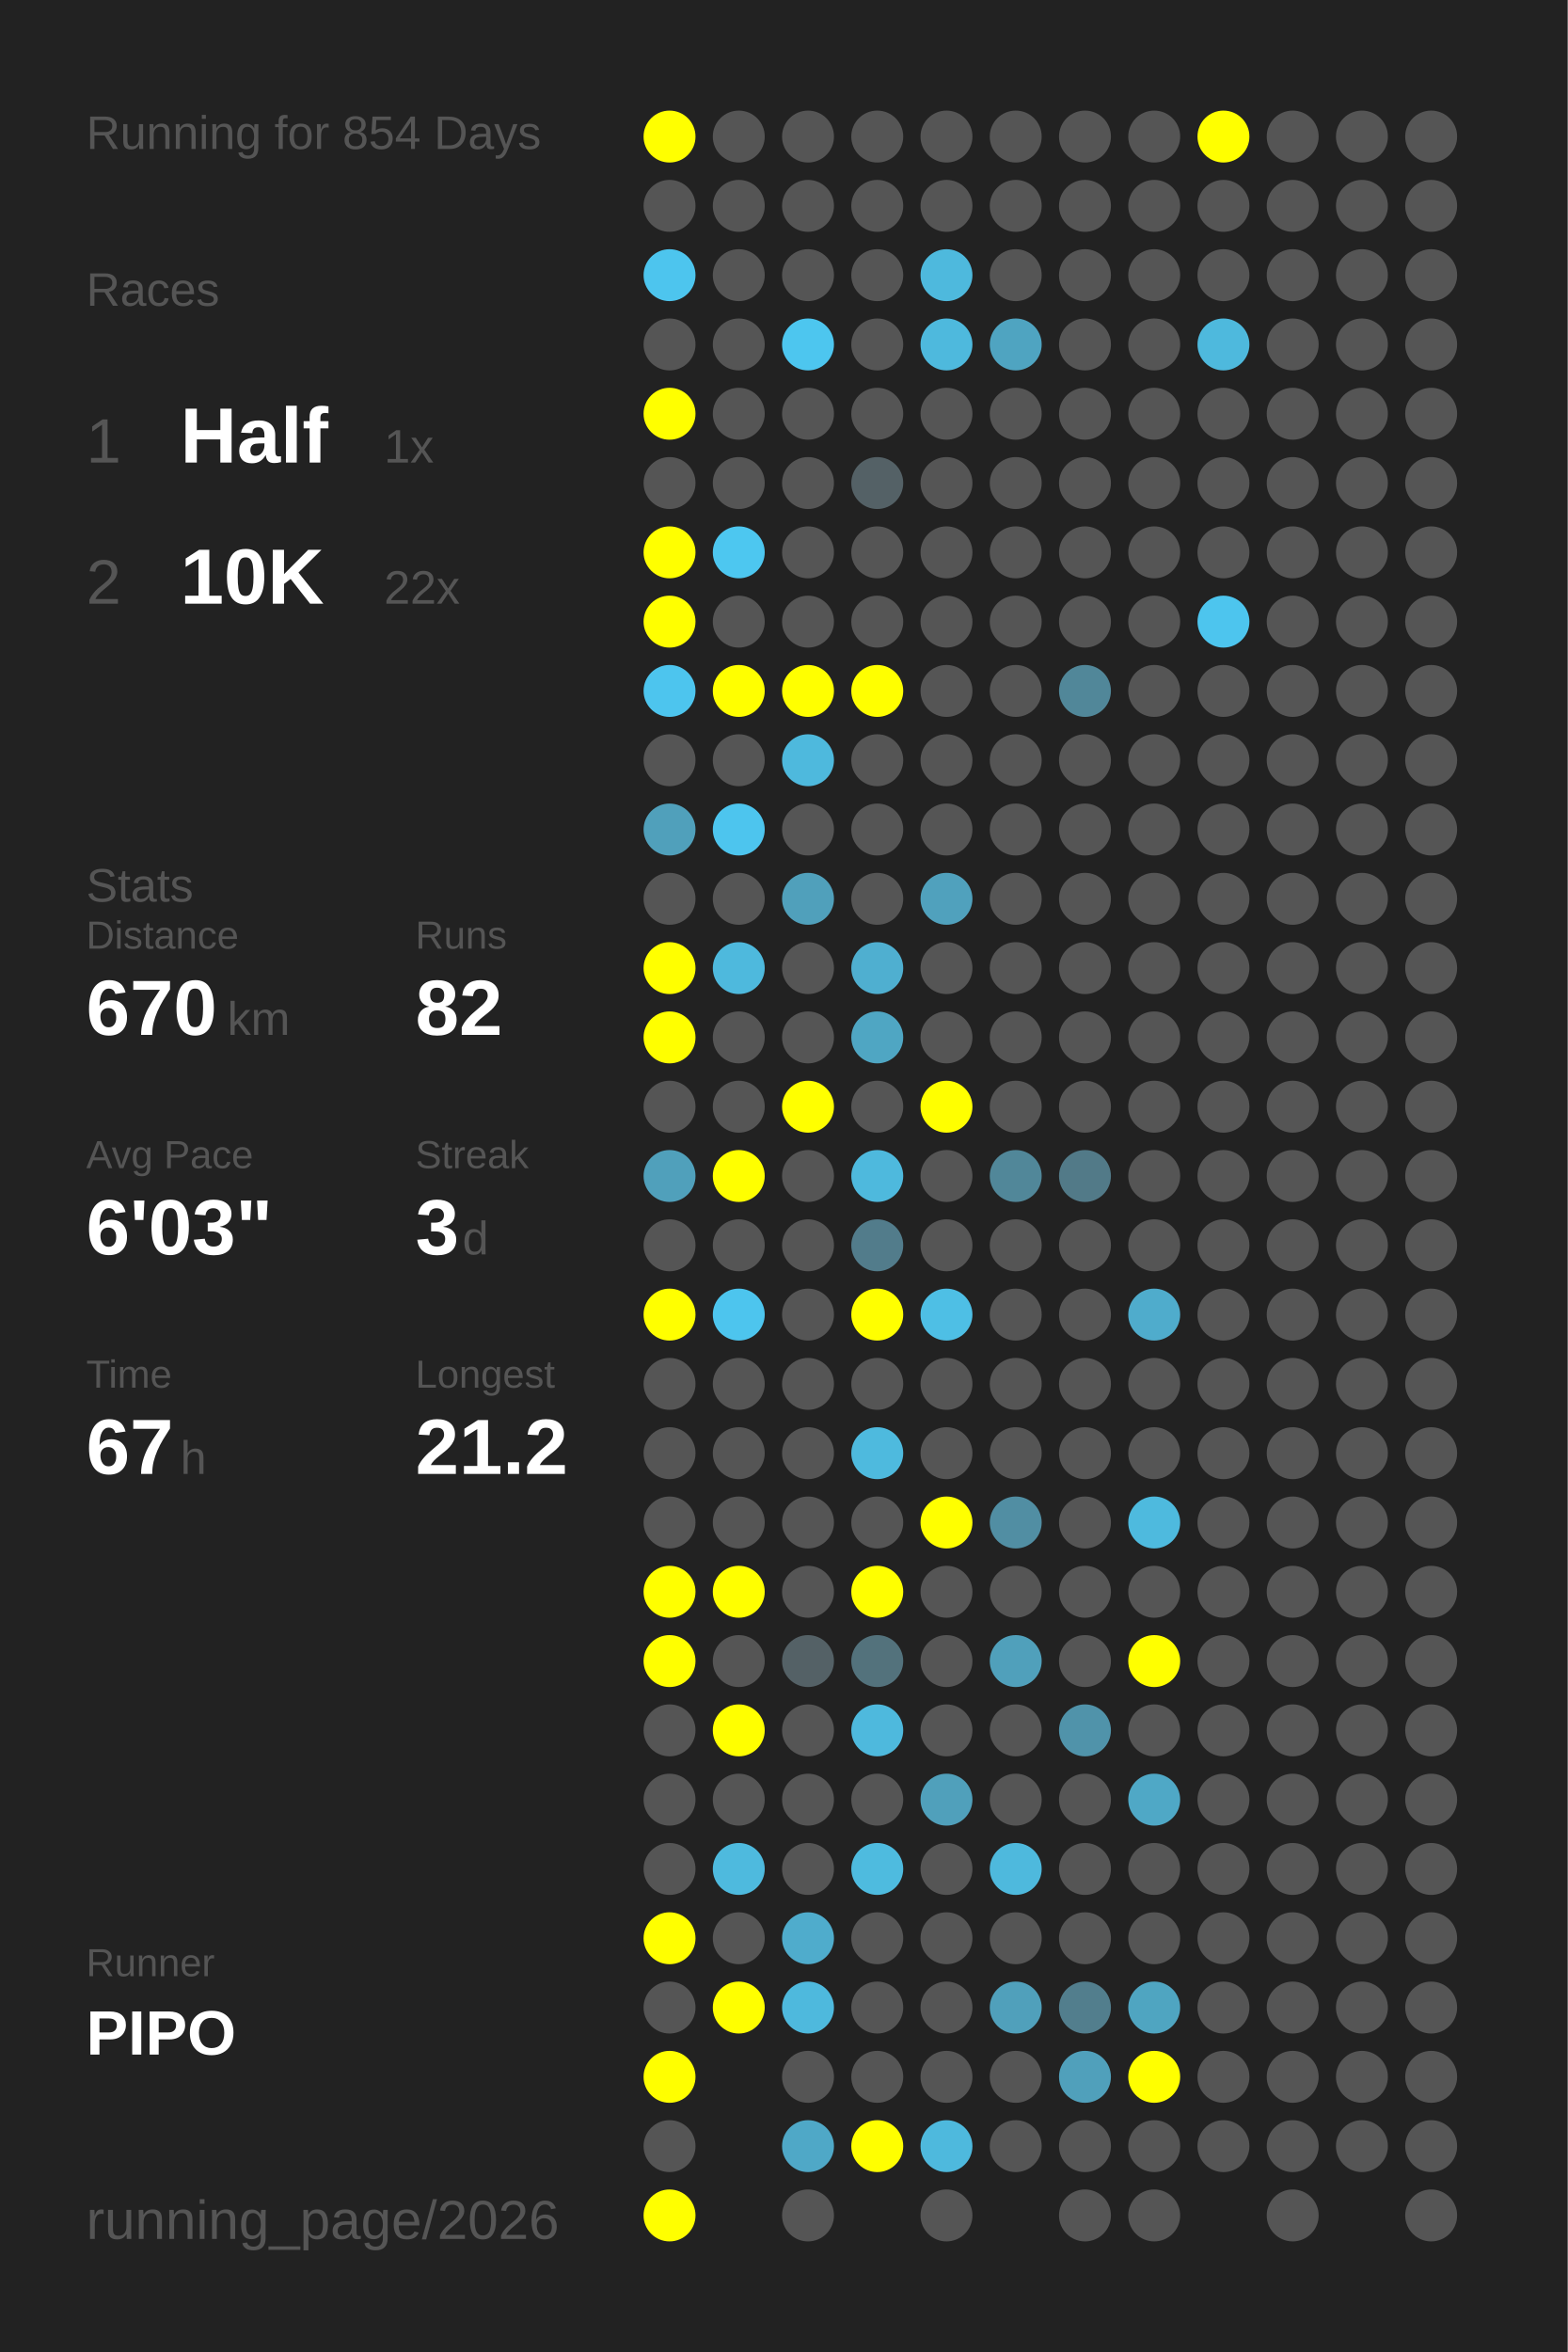
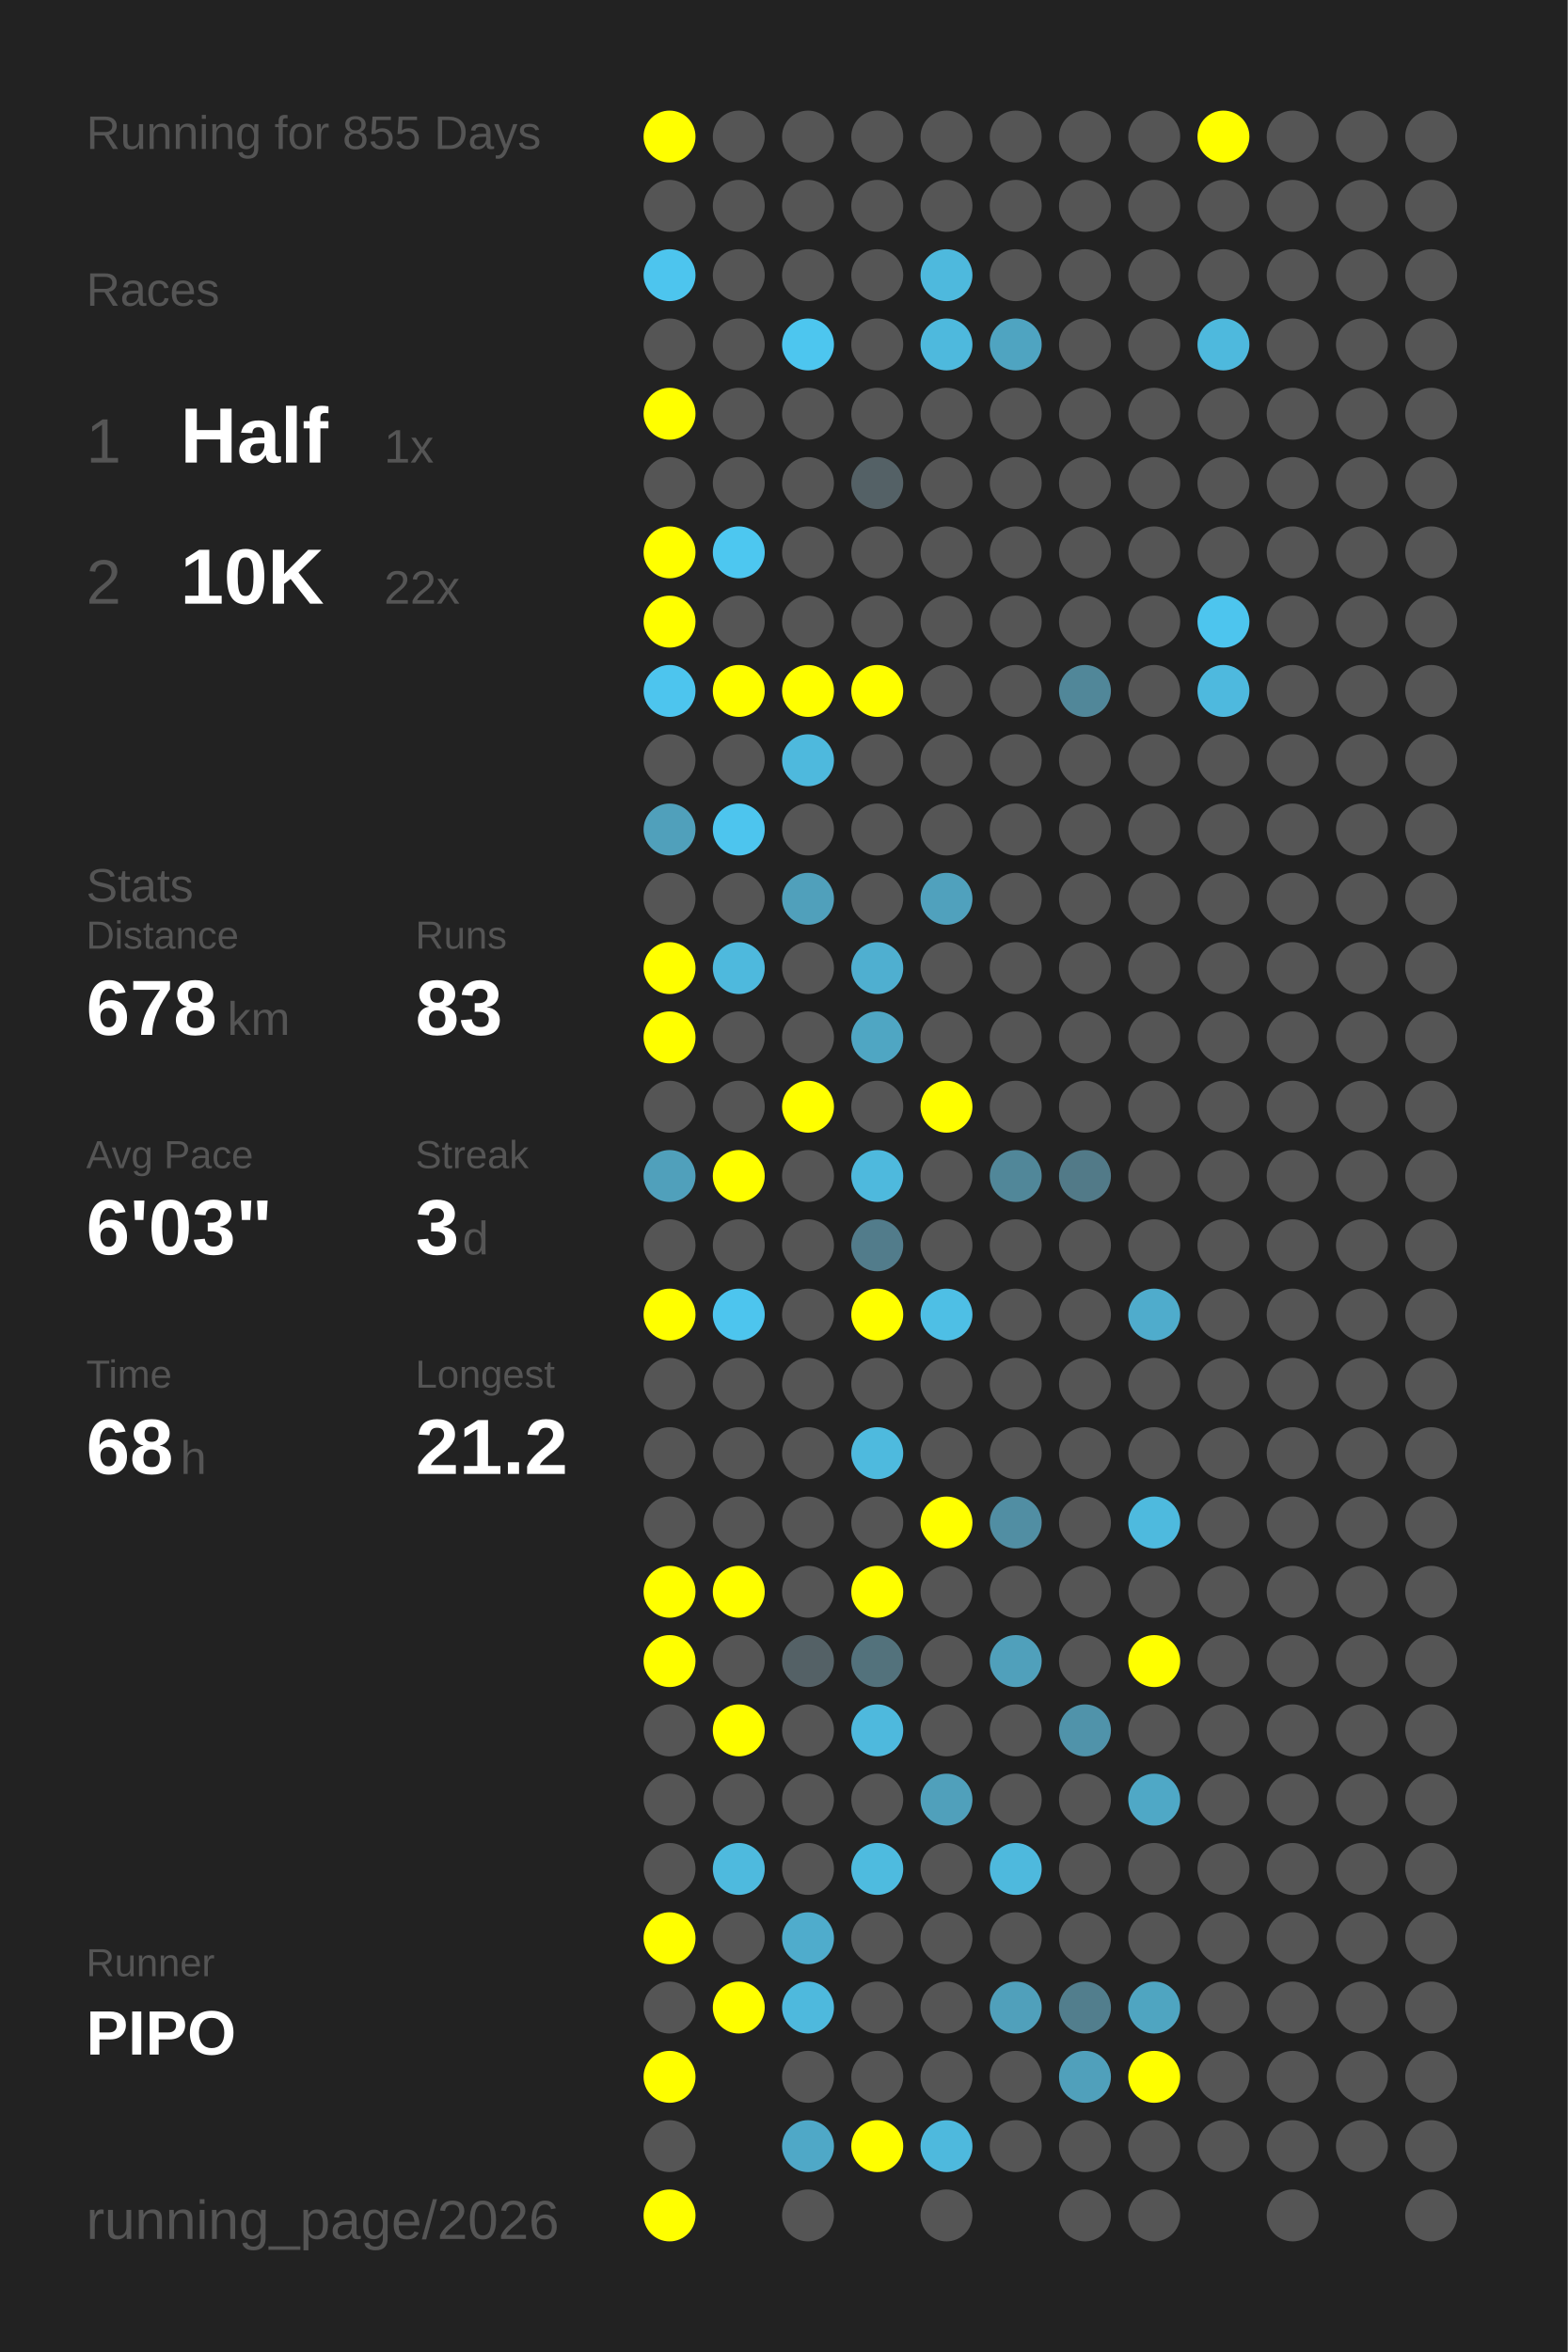
<svg xmlns="http://www.w3.org/2000/svg" baseProfile="full" height="300mm" version="1.1" viewBox="0,0,200,300" width="200mm">
  <defs />
  <rect fill="#222222" height="300" width="200" x="0" y="0" />
-   <text fill="#555555" style="font-size:6px; font-family:Arial;" x="11" y="19">Running for 854 Days</text>
+   <text fill="#555555" style="font-size:6px; font-family:Arial;" x="11" y="19">Running for 855 Days</text>
  <text fill="#555555" style="font-size:6px; font-family:Arial;" x="11" y="39">Races</text>
  <text fill="#555555" style="font-size:8px; font-family:Arial;" x="11" y="59">1</text>
  <text fill="#FFFFFF" style="font-size:10px; font-family:Arial; font-weight:bold;" x="23" y="59">Half</text>
  <text fill="#555555" style="font-size:6px; font-family:Arial;" x="49" y="59">1x</text>
  <text fill="#555555" style="font-size:8px; font-family:Arial;" x="11" y="77">2</text>
  <text fill="#FFFFFF" style="font-size:10px; font-family:Arial; font-weight:bold;" x="23" y="77">10K</text>
  <text fill="#555555" style="font-size:6px; font-family:Arial;" x="49" y="77">22x</text>
  <text fill="#555555" style="font-size:6px; font-family:Arial;" x="11" y="115">Stats</text>
  <text fill="#555555" style="font-size:5px; font-family:Arial;" x="11" y="121">Distance</text>
-   <text fill="#FFFFFF" style="font-size:10px; font-family:Arial; font-weight:bold;" x="11" y="132">670</text>
+   <text fill="#FFFFFF" style="font-size:10px; font-family:Arial; font-weight:bold;" x="11" y="132">678</text>
  <text fill="#555555" style="font-size:6px; font-family:Arial;" x="29" y="132">km</text>
  <text fill="#555555" style="font-size:5px; font-family:Arial;" x="53" y="121">Runs</text>
-   <text fill="#FFFFFF" style="font-size:10px; font-family:Arial; font-weight:bold;" x="53" y="132">82</text>
+   <text fill="#FFFFFF" style="font-size:10px; font-family:Arial; font-weight:bold;" x="53" y="132">83</text>
  <text fill="#555555" style="font-size:5px; font-family:Arial;" x="11" y="149">Avg Pace</text>
  <text fill="#FFFFFF" style="font-size:10px; font-family:Arial; font-weight:bold;" x="11" y="160">6'03"</text>
  <text fill="#555555" style="font-size:5px; font-family:Arial;" x="53" y="149">Streak</text>
  <text fill="#FFFFFF" style="font-size:10px; font-family:Arial; font-weight:bold;" x="53" y="160">3</text>
  <text fill="#555555" style="font-size:6px; font-family:Arial;" x="59" y="160">d</text>
  <text fill="#555555" style="font-size:5px; font-family:Arial;" x="11" y="177">Time</text>
-   <text fill="#FFFFFF" style="font-size:10px; font-family:Arial; font-weight:bold;" x="11" y="188">67</text>
+   <text fill="#FFFFFF" style="font-size:10px; font-family:Arial; font-weight:bold;" x="11" y="188">68</text>
  <text fill="#555555" style="font-size:6px; font-family:Arial;" x="23" y="188">h</text>
  <text fill="#555555" style="font-size:5px; font-family:Arial;" x="53" y="177">Longest</text>
  <text fill="#FFFFFF" style="font-size:10px; font-family:Arial; font-weight:bold;" x="53" y="188">21.2</text>
  <text fill="#555555" style="font-size:5px; font-family:Arial;" x="11" y="252.065">Runner</text>
  <text fill="#FFFFFF" style="font-size:8px; font-family:Arial; font-weight:bold;" x="11" y="262.065">PIPO</text>
  <text fill="#555555" style="font-size:7px; font-family:Arial;" x="11" y="285.581">running_page/2026</text>
  <circle cx="85.417" cy="17.419" fill="#FFFF00" r="3.312" />
  <circle cx="85.417" cy="26.258" fill="#555555" r="3.312" />
  <circle cx="85.417" cy="35.097" fill="#4dc5ee" r="3.312" />
  <circle cx="85.417" cy="43.935" fill="#555555" r="3.312" />
  <circle cx="85.417" cy="52.774" fill="#FFFF00" r="3.312" />
  <circle cx="85.417" cy="61.613" fill="#555555" r="3.312" />
  <circle cx="85.417" cy="70.452" fill="#FFFF00" r="3.312" />
  <circle cx="85.417" cy="79.29" fill="#FFFF00" r="3.312" />
  <circle cx="85.417" cy="88.129" fill="#4dc5ee" r="3.312" />
  <circle cx="85.417" cy="96.968" fill="#555555" r="3.312" />
  <circle cx="85.417" cy="105.806" fill="#50a0bb" r="3.312" />
  <circle cx="85.417" cy="114.645" fill="#555555" r="3.312" />
  <circle cx="85.417" cy="123.484" fill="#FFFF00" r="3.312" />
  <circle cx="85.417" cy="132.323" fill="#FFFF00" r="3.312" />
  <circle cx="85.417" cy="141.161" fill="#555555" r="3.312" />
  <circle cx="85.417" cy="150" fill="#50a0bb" r="3.312" />
  <circle cx="85.417" cy="158.839" fill="#555555" r="3.312" />
  <circle cx="85.417" cy="167.677" fill="#FFFF00" r="3.312" />
  <circle cx="85.417" cy="176.516" fill="#555555" r="3.312" />
  <circle cx="85.417" cy="185.355" fill="#555555" r="3.312" />
  <circle cx="85.417" cy="194.194" fill="#555555" r="3.312" />
  <circle cx="85.417" cy="203.032" fill="#FFFF00" r="3.312" />
  <circle cx="85.417" cy="211.871" fill="#FFFF00" r="3.312" />
  <circle cx="85.417" cy="220.71" fill="#555555" r="3.312" />
  <circle cx="85.417" cy="229.548" fill="#555555" r="3.312" />
  <circle cx="85.417" cy="238.387" fill="#555555" r="3.312" />
  <circle cx="85.417" cy="247.226" fill="#FFFF00" r="3.312" />
  <circle cx="85.417" cy="256.065" fill="#555555" r="3.312" />
  <circle cx="85.417" cy="264.903" fill="#FFFF00" r="3.312" />
  <circle cx="85.417" cy="273.742" fill="#555555" r="3.312" />
  <circle cx="85.417" cy="282.581" fill="#FFFF00" r="3.312" />
  <circle cx="94.25" cy="17.419" fill="#555555" r="3.312" />
  <circle cx="94.25" cy="26.258" fill="#555555" r="3.312" />
  <circle cx="94.25" cy="35.097" fill="#555555" r="3.312" />
  <circle cx="94.25" cy="43.935" fill="#555555" r="3.312" />
  <circle cx="94.25" cy="52.774" fill="#555555" r="3.312" />
  <circle cx="94.25" cy="61.613" fill="#555555" r="3.312" />
  <circle cx="94.25" cy="70.452" fill="#4dc7f0" r="3.312" />
  <circle cx="94.25" cy="79.29" fill="#555555" r="3.312" />
  <circle cx="94.25" cy="88.129" fill="#FFFF00" r="3.312" />
  <circle cx="94.25" cy="96.968" fill="#555555" r="3.312" />
  <circle cx="94.25" cy="105.806" fill="#4dc5ee" r="3.312" />
  <circle cx="94.25" cy="114.645" fill="#555555" r="3.312" />
  <circle cx="94.25" cy="123.484" fill="#4eb9dd" r="3.312" />
  <circle cx="94.25" cy="132.323" fill="#555555" r="3.312" />
  <circle cx="94.25" cy="141.161" fill="#555555" r="3.312" />
  <circle cx="94.25" cy="150" fill="#FFFF00" r="3.312" />
  <circle cx="94.25" cy="158.839" fill="#555555" r="3.312" />
  <circle cx="94.25" cy="167.677" fill="#4dc5ee" r="3.312" />
  <circle cx="94.25" cy="176.516" fill="#555555" r="3.312" />
  <circle cx="94.25" cy="185.355" fill="#555555" r="3.312" />
  <circle cx="94.25" cy="194.194" fill="#555555" r="3.312" />
  <circle cx="94.25" cy="203.032" fill="#FFFF00" r="3.312" />
  <circle cx="94.25" cy="211.871" fill="#555555" r="3.312" />
  <circle cx="94.25" cy="220.71" fill="#FFFF00" r="3.312" />
  <circle cx="94.25" cy="229.548" fill="#555555" r="3.312" />
  <circle cx="94.25" cy="238.387" fill="#4ebade" r="3.312" />
  <circle cx="94.25" cy="247.226" fill="#555555" r="3.312" />
  <circle cx="94.25" cy="256.065" fill="#FFFF00" r="3.312" />
  <circle cx="103.083" cy="17.419" fill="#555555" r="3.312" />
  <circle cx="103.083" cy="26.258" fill="#555555" r="3.312" />
  <circle cx="103.083" cy="35.097" fill="#555555" r="3.312" />
  <circle cx="103.083" cy="43.935" fill="#4dc6ef" r="3.312" />
  <circle cx="103.083" cy="52.774" fill="#555555" r="3.312" />
  <circle cx="103.083" cy="61.613" fill="#555555" r="3.312" />
  <circle cx="103.083" cy="70.452" fill="#555555" r="3.312" />
  <circle cx="103.083" cy="79.29" fill="#555555" r="3.312" />
  <circle cx="103.083" cy="88.129" fill="#FFFF00" r="3.312" />
  <circle cx="103.083" cy="96.968" fill="#4eb9dd" r="3.312" />
  <circle cx="103.083" cy="105.806" fill="#555555" r="3.312" />
  <circle cx="103.083" cy="114.645" fill="#50a0bb" r="3.312" />
  <circle cx="103.083" cy="123.484" fill="#555555" r="3.312" />
  <circle cx="103.083" cy="132.323" fill="#555555" r="3.312" />
  <circle cx="103.083" cy="141.161" fill="#FFFF00" r="3.312" />
  <circle cx="103.083" cy="150" fill="#555555" r="3.312" />
  <circle cx="103.083" cy="158.839" fill="#555555" r="3.312" />
  <circle cx="103.083" cy="167.677" fill="#555555" r="3.312" />
  <circle cx="103.083" cy="176.516" fill="#555555" r="3.312" />
  <circle cx="103.083" cy="185.355" fill="#555555" r="3.312" />
  <circle cx="103.083" cy="194.194" fill="#555555" r="3.312" />
  <circle cx="103.083" cy="203.032" fill="#555555" r="3.312" />
  <circle cx="103.083" cy="211.871" fill="#546166" r="3.312" />
  <circle cx="103.083" cy="220.71" fill="#555555" r="3.312" />
  <circle cx="103.083" cy="229.548" fill="#555555" r="3.312" />
  <circle cx="103.083" cy="238.387" fill="#555555" r="3.312" />
  <circle cx="103.083" cy="247.226" fill="#4faccc" r="3.312" />
  <circle cx="103.083" cy="256.065" fill="#4eb9dd" r="3.312" />
  <circle cx="103.083" cy="264.903" fill="#555555" r="3.312" />
  <circle cx="103.083" cy="273.742" fill="#4fa8c7" r="3.312" />
  <circle cx="103.083" cy="282.581" fill="#555555" r="3.312" />
  <circle cx="111.917" cy="17.419" fill="#555555" r="3.312" />
  <circle cx="111.917" cy="26.258" fill="#555555" r="3.312" />
  <circle cx="111.917" cy="35.097" fill="#555555" r="3.312" />
  <circle cx="111.917" cy="43.935" fill="#555555" r="3.312" />
  <circle cx="111.917" cy="52.774" fill="#555555" r="3.312" />
  <circle cx="111.917" cy="61.613" fill="#546166" r="3.312" />
  <circle cx="111.917" cy="70.452" fill="#555555" r="3.312" />
  <circle cx="111.917" cy="79.29" fill="#555555" r="3.312" />
  <circle cx="111.917" cy="88.129" fill="#FFFF00" r="3.312" />
  <circle cx="111.917" cy="96.968" fill="#555555" r="3.312" />
  <circle cx="111.917" cy="105.806" fill="#555555" r="3.312" />
  <circle cx="111.917" cy="114.645" fill="#555555" r="3.312" />
  <circle cx="111.917" cy="123.484" fill="#4fafd0" r="3.312" />
  <circle cx="111.917" cy="132.323" fill="#4fa6c3" r="3.312" />
  <circle cx="111.917" cy="141.161" fill="#555555" r="3.312" />
  <circle cx="111.917" cy="150" fill="#4eb9dd" r="3.312" />
  <circle cx="111.917" cy="158.839" fill="#527c8b" r="3.312" />
  <circle cx="111.917" cy="167.677" fill="#FFFF00" r="3.312" />
  <circle cx="111.917" cy="176.516" fill="#555555" r="3.312" />
  <circle cx="111.917" cy="185.355" fill="#4ebade" r="3.312" />
  <circle cx="111.917" cy="194.194" fill="#555555" r="3.312" />
  <circle cx="111.917" cy="203.032" fill="#FFFF00" r="3.312" />
  <circle cx="111.917" cy="211.871" fill="#53727c" r="3.312" />
  <circle cx="111.917" cy="220.71" fill="#4eb9dd" r="3.312" />
  <circle cx="111.917" cy="229.548" fill="#555555" r="3.312" />
  <circle cx="111.917" cy="238.387" fill="#4ebbdf" r="3.312" />
  <circle cx="111.917" cy="247.226" fill="#555555" r="3.312" />
  <circle cx="111.917" cy="256.065" fill="#555555" r="3.312" />
  <circle cx="111.917" cy="264.903" fill="#555555" r="3.312" />
  <circle cx="111.917" cy="273.742" fill="#FFFF00" r="3.312" />
  <circle cx="120.75" cy="17.419" fill="#555555" r="3.312" />
  <circle cx="120.75" cy="26.258" fill="#555555" r="3.312" />
  <circle cx="120.75" cy="35.097" fill="#4eb9dd" r="3.312" />
  <circle cx="120.75" cy="43.935" fill="#4eb9dd" r="3.312" />
  <circle cx="120.75" cy="52.774" fill="#555555" r="3.312" />
  <circle cx="120.75" cy="61.613" fill="#555555" r="3.312" />
  <circle cx="120.75" cy="70.452" fill="#555555" r="3.312" />
  <circle cx="120.75" cy="79.29" fill="#555555" r="3.312" />
  <circle cx="120.75" cy="88.129" fill="#555555" r="3.312" />
  <circle cx="120.75" cy="96.968" fill="#555555" r="3.312" />
  <circle cx="120.75" cy="105.806" fill="#555555" r="3.312" />
  <circle cx="120.75" cy="114.645" fill="#50a1bd" r="3.312" />
  <circle cx="120.75" cy="123.484" fill="#555555" r="3.312" />
  <circle cx="120.75" cy="132.323" fill="#555555" r="3.312" />
  <circle cx="120.75" cy="141.161" fill="#FFFF00" r="3.312" />
  <circle cx="120.75" cy="150" fill="#555555" r="3.312" />
  <circle cx="120.75" cy="158.839" fill="#555555" r="3.312" />
  <circle cx="120.75" cy="167.677" fill="#4ebfe5" r="3.312" />
  <circle cx="120.75" cy="176.516" fill="#555555" r="3.312" />
  <circle cx="120.75" cy="185.355" fill="#555555" r="3.312" />
  <circle cx="120.75" cy="194.194" fill="#FFFF00" r="3.312" />
  <circle cx="120.75" cy="203.032" fill="#555555" r="3.312" />
  <circle cx="120.75" cy="211.871" fill="#555555" r="3.312" />
  <circle cx="120.75" cy="220.71" fill="#555555" r="3.312" />
  <circle cx="120.75" cy="229.548" fill="#50a0bb" r="3.312" />
  <circle cx="120.75" cy="238.387" fill="#555555" r="3.312" />
  <circle cx="120.75" cy="247.226" fill="#555555" r="3.312" />
  <circle cx="120.75" cy="256.065" fill="#555555" r="3.312" />
  <circle cx="120.75" cy="264.903" fill="#555555" r="3.312" />
  <circle cx="120.75" cy="273.742" fill="#4eb9dd" r="3.312" />
  <circle cx="120.75" cy="282.581" fill="#555555" r="3.312" />
  <circle cx="129.583" cy="17.419" fill="#555555" r="3.312" />
  <circle cx="129.583" cy="26.258" fill="#555555" r="3.312" />
  <circle cx="129.583" cy="35.097" fill="#555555" r="3.312" />
  <circle cx="129.583" cy="43.935" fill="#4fa4c1" r="3.312" />
  <circle cx="129.583" cy="52.774" fill="#555555" r="3.312" />
  <circle cx="129.583" cy="61.613" fill="#555555" r="3.312" />
  <circle cx="129.583" cy="70.452" fill="#555555" r="3.312" />
  <circle cx="129.583" cy="79.29" fill="#555555" r="3.312" />
  <circle cx="129.583" cy="88.129" fill="#555555" r="3.312" />
  <circle cx="129.583" cy="96.968" fill="#555555" r="3.312" />
  <circle cx="129.583" cy="105.806" fill="#555555" r="3.312" />
  <circle cx="129.583" cy="114.645" fill="#555555" r="3.312" />
  <circle cx="129.583" cy="123.484" fill="#555555" r="3.312" />
  <circle cx="129.583" cy="132.323" fill="#555555" r="3.312" />
  <circle cx="129.583" cy="141.161" fill="#555555" r="3.312" />
  <circle cx="129.583" cy="150" fill="#518799" r="3.312" />
  <circle cx="129.583" cy="158.839" fill="#555555" r="3.312" />
  <circle cx="129.583" cy="167.677" fill="#555555" r="3.312" />
  <circle cx="129.583" cy="176.516" fill="#555555" r="3.312" />
  <circle cx="129.583" cy="185.355" fill="#555555" r="3.312" />
  <circle cx="129.583" cy="194.194" fill="#518ea3" r="3.312" />
  <circle cx="129.583" cy="203.032" fill="#555555" r="3.312" />
  <circle cx="129.583" cy="211.871" fill="#50a0bb" r="3.312" />
  <circle cx="129.583" cy="220.71" fill="#555555" r="3.312" />
  <circle cx="129.583" cy="229.548" fill="#555555" r="3.312" />
  <circle cx="129.583" cy="238.387" fill="#4eb9dd" r="3.312" />
  <circle cx="129.583" cy="247.226" fill="#555555" r="3.312" />
  <circle cx="129.583" cy="256.065" fill="#50a0bb" r="3.312" />
  <circle cx="129.583" cy="264.903" fill="#555555" r="3.312" />
  <circle cx="129.583" cy="273.742" fill="#555555" r="3.312" />
  <circle cx="138.417" cy="17.419" fill="#555555" r="3.312" />
  <circle cx="138.417" cy="26.258" fill="#555555" r="3.312" />
  <circle cx="138.417" cy="35.097" fill="#555555" r="3.312" />
  <circle cx="138.417" cy="43.935" fill="#555555" r="3.312" />
  <circle cx="138.417" cy="52.774" fill="#555555" r="3.312" />
  <circle cx="138.417" cy="61.613" fill="#555555" r="3.312" />
  <circle cx="138.417" cy="70.452" fill="#555555" r="3.312" />
  <circle cx="138.417" cy="79.29" fill="#555555" r="3.312" />
  <circle cx="138.417" cy="88.129" fill="#518799" r="3.312" />
  <circle cx="138.417" cy="96.968" fill="#555555" r="3.312" />
  <circle cx="138.417" cy="105.806" fill="#555555" r="3.312" />
  <circle cx="138.417" cy="114.645" fill="#555555" r="3.312" />
  <circle cx="138.417" cy="123.484" fill="#555555" r="3.312" />
  <circle cx="138.417" cy="132.323" fill="#555555" r="3.312" />
  <circle cx="138.417" cy="141.161" fill="#555555" r="3.312" />
  <circle cx="138.417" cy="150" fill="#527a88" r="3.312" />
  <circle cx="138.417" cy="158.839" fill="#555555" r="3.312" />
  <circle cx="138.417" cy="167.677" fill="#555555" r="3.312" />
  <circle cx="138.417" cy="176.516" fill="#555555" r="3.312" />
  <circle cx="138.417" cy="185.355" fill="#555555" r="3.312" />
  <circle cx="138.417" cy="194.194" fill="#555555" r="3.312" />
  <circle cx="138.417" cy="203.032" fill="#555555" r="3.312" />
  <circle cx="138.417" cy="211.871" fill="#555555" r="3.312" />
  <circle cx="138.417" cy="220.71" fill="#5093aa" r="3.312" />
  <circle cx="138.417" cy="229.548" fill="#555555" r="3.312" />
  <circle cx="138.417" cy="238.387" fill="#555555" r="3.312" />
  <circle cx="138.417" cy="247.226" fill="#555555" r="3.312" />
  <circle cx="138.417" cy="256.065" fill="#527e8d" r="3.312" />
  <circle cx="138.417" cy="264.903" fill="#50a0bb" r="3.312" />
  <circle cx="138.417" cy="273.742" fill="#555555" r="3.312" />
  <circle cx="138.417" cy="282.581" fill="#555555" r="3.312" />
  <circle cx="147.25" cy="17.419" fill="#555555" r="3.312" />
  <circle cx="147.25" cy="26.258" fill="#555555" r="3.312" />
  <circle cx="147.25" cy="35.097" fill="#555555" r="3.312" />
  <circle cx="147.25" cy="43.935" fill="#555555" r="3.312" />
  <circle cx="147.25" cy="52.774" fill="#555555" r="3.312" />
  <circle cx="147.25" cy="61.613" fill="#555555" r="3.312" />
  <circle cx="147.25" cy="70.452" fill="#555555" r="3.312" />
  <circle cx="147.25" cy="79.29" fill="#555555" r="3.312" />
  <circle cx="147.25" cy="88.129" fill="#555555" r="3.312" />
  <circle cx="147.25" cy="96.968" fill="#555555" r="3.312" />
  <circle cx="147.25" cy="105.806" fill="#555555" r="3.312" />
  <circle cx="147.25" cy="114.645" fill="#555555" r="3.312" />
  <circle cx="147.25" cy="123.484" fill="#555555" r="3.312" />
  <circle cx="147.25" cy="132.323" fill="#555555" r="3.312" />
  <circle cx="147.25" cy="141.161" fill="#555555" r="3.312" />
  <circle cx="147.25" cy="150" fill="#555555" r="3.312" />
  <circle cx="147.25" cy="158.839" fill="#555555" r="3.312" />
  <circle cx="147.25" cy="167.677" fill="#4faccc" r="3.312" />
  <circle cx="147.25" cy="176.516" fill="#555555" r="3.312" />
  <circle cx="147.25" cy="185.355" fill="#555555" r="3.312" />
  <circle cx="147.25" cy="194.194" fill="#4ebade" r="3.312" />
  <circle cx="147.25" cy="203.032" fill="#555555" r="3.312" />
  <circle cx="147.25" cy="211.871" fill="#FFFF00" r="3.312" />
  <circle cx="147.25" cy="220.71" fill="#555555" r="3.312" />
  <circle cx="147.25" cy="229.548" fill="#4fa8c6" r="3.312" />
  <circle cx="147.25" cy="238.387" fill="#555555" r="3.312" />
  <circle cx="147.25" cy="247.226" fill="#555555" r="3.312" />
  <circle cx="147.25" cy="256.065" fill="#4fa5c1" r="3.312" />
  <circle cx="147.25" cy="264.903" fill="#FFFF00" r="3.312" />
  <circle cx="147.25" cy="273.742" fill="#555555" r="3.312" />
  <circle cx="147.25" cy="282.581" fill="#555555" r="3.312" />
  <circle cx="156.083" cy="17.419" fill="#FFFF00" r="3.312" />
  <circle cx="156.083" cy="26.258" fill="#555555" r="3.312" />
  <circle cx="156.083" cy="35.097" fill="#555555" r="3.312" />
  <circle cx="156.083" cy="43.935" fill="#4eb9dd" r="3.312" />
  <circle cx="156.083" cy="52.774" fill="#555555" r="3.312" />
  <circle cx="156.083" cy="61.613" fill="#555555" r="3.312" />
  <circle cx="156.083" cy="70.452" fill="#555555" r="3.312" />
  <circle cx="156.083" cy="79.29" fill="#4dc5ee" r="3.312" />
-   <circle cx="156.083" cy="88.129" fill="#555555" r="3.312" />
+   <circle cx="156.083" cy="88.129" fill="#4eb9de" r="3.312" />
  <circle cx="156.083" cy="96.968" fill="#555555" r="3.312" />
  <circle cx="156.083" cy="105.806" fill="#555555" r="3.312" />
  <circle cx="156.083" cy="114.645" fill="#555555" r="3.312" />
  <circle cx="156.083" cy="123.484" fill="#555555" r="3.312" />
  <circle cx="156.083" cy="132.323" fill="#555555" r="3.312" />
  <circle cx="156.083" cy="141.161" fill="#555555" r="3.312" />
  <circle cx="156.083" cy="150" fill="#555555" r="3.312" />
  <circle cx="156.083" cy="158.839" fill="#555555" r="3.312" />
  <circle cx="156.083" cy="167.677" fill="#555555" r="3.312" />
  <circle cx="156.083" cy="176.516" fill="#555555" r="3.312" />
  <circle cx="156.083" cy="185.355" fill="#555555" r="3.312" />
  <circle cx="156.083" cy="194.194" fill="#555555" r="3.312" />
  <circle cx="156.083" cy="203.032" fill="#555555" r="3.312" />
  <circle cx="156.083" cy="211.871" fill="#555555" r="3.312" />
  <circle cx="156.083" cy="220.71" fill="#555555" r="3.312" />
  <circle cx="156.083" cy="229.548" fill="#555555" r="3.312" />
  <circle cx="156.083" cy="238.387" fill="#555555" r="3.312" />
  <circle cx="156.083" cy="247.226" fill="#555555" r="3.312" />
  <circle cx="156.083" cy="256.065" fill="#555555" r="3.312" />
  <circle cx="156.083" cy="264.903" fill="#555555" r="3.312" />
  <circle cx="156.083" cy="273.742" fill="#555555" r="3.312" />
  <circle cx="164.917" cy="17.419" fill="#555555" r="3.312" />
  <circle cx="164.917" cy="26.258" fill="#555555" r="3.312" />
  <circle cx="164.917" cy="35.097" fill="#555555" r="3.312" />
  <circle cx="164.917" cy="43.935" fill="#555555" r="3.312" />
  <circle cx="164.917" cy="52.774" fill="#555555" r="3.312" />
  <circle cx="164.917" cy="61.613" fill="#555555" r="3.312" />
  <circle cx="164.917" cy="70.452" fill="#555555" r="3.312" />
  <circle cx="164.917" cy="79.29" fill="#555555" r="3.312" />
  <circle cx="164.917" cy="88.129" fill="#555555" r="3.312" />
  <circle cx="164.917" cy="96.968" fill="#555555" r="3.312" />
  <circle cx="164.917" cy="105.806" fill="#555555" r="3.312" />
  <circle cx="164.917" cy="114.645" fill="#555555" r="3.312" />
  <circle cx="164.917" cy="123.484" fill="#555555" r="3.312" />
  <circle cx="164.917" cy="132.323" fill="#555555" r="3.312" />
  <circle cx="164.917" cy="141.161" fill="#555555" r="3.312" />
  <circle cx="164.917" cy="150" fill="#555555" r="3.312" />
  <circle cx="164.917" cy="158.839" fill="#555555" r="3.312" />
  <circle cx="164.917" cy="167.677" fill="#555555" r="3.312" />
  <circle cx="164.917" cy="176.516" fill="#555555" r="3.312" />
  <circle cx="164.917" cy="185.355" fill="#555555" r="3.312" />
  <circle cx="164.917" cy="194.194" fill="#555555" r="3.312" />
  <circle cx="164.917" cy="203.032" fill="#555555" r="3.312" />
  <circle cx="164.917" cy="211.871" fill="#555555" r="3.312" />
  <circle cx="164.917" cy="220.71" fill="#555555" r="3.312" />
  <circle cx="164.917" cy="229.548" fill="#555555" r="3.312" />
  <circle cx="164.917" cy="238.387" fill="#555555" r="3.312" />
  <circle cx="164.917" cy="247.226" fill="#555555" r="3.312" />
  <circle cx="164.917" cy="256.065" fill="#555555" r="3.312" />
  <circle cx="164.917" cy="264.903" fill="#555555" r="3.312" />
  <circle cx="164.917" cy="273.742" fill="#555555" r="3.312" />
  <circle cx="164.917" cy="282.581" fill="#555555" r="3.312" />
  <circle cx="173.75" cy="17.419" fill="#555555" r="3.312" />
  <circle cx="173.75" cy="26.258" fill="#555555" r="3.312" />
  <circle cx="173.75" cy="35.097" fill="#555555" r="3.312" />
  <circle cx="173.75" cy="43.935" fill="#555555" r="3.312" />
  <circle cx="173.75" cy="52.774" fill="#555555" r="3.312" />
  <circle cx="173.75" cy="61.613" fill="#555555" r="3.312" />
  <circle cx="173.75" cy="70.452" fill="#555555" r="3.312" />
  <circle cx="173.75" cy="79.29" fill="#555555" r="3.312" />
  <circle cx="173.75" cy="88.129" fill="#555555" r="3.312" />
  <circle cx="173.75" cy="96.968" fill="#555555" r="3.312" />
  <circle cx="173.75" cy="105.806" fill="#555555" r="3.312" />
  <circle cx="173.75" cy="114.645" fill="#555555" r="3.312" />
  <circle cx="173.75" cy="123.484" fill="#555555" r="3.312" />
  <circle cx="173.75" cy="132.323" fill="#555555" r="3.312" />
  <circle cx="173.75" cy="141.161" fill="#555555" r="3.312" />
  <circle cx="173.75" cy="150" fill="#555555" r="3.312" />
  <circle cx="173.75" cy="158.839" fill="#555555" r="3.312" />
  <circle cx="173.75" cy="167.677" fill="#555555" r="3.312" />
  <circle cx="173.75" cy="176.516" fill="#555555" r="3.312" />
  <circle cx="173.75" cy="185.355" fill="#555555" r="3.312" />
  <circle cx="173.75" cy="194.194" fill="#555555" r="3.312" />
  <circle cx="173.75" cy="203.032" fill="#555555" r="3.312" />
  <circle cx="173.75" cy="211.871" fill="#555555" r="3.312" />
  <circle cx="173.75" cy="220.71" fill="#555555" r="3.312" />
  <circle cx="173.75" cy="229.548" fill="#555555" r="3.312" />
  <circle cx="173.75" cy="238.387" fill="#555555" r="3.312" />
  <circle cx="173.75" cy="247.226" fill="#555555" r="3.312" />
  <circle cx="173.75" cy="256.065" fill="#555555" r="3.312" />
  <circle cx="173.75" cy="264.903" fill="#555555" r="3.312" />
  <circle cx="173.75" cy="273.742" fill="#555555" r="3.312" />
  <circle cx="182.583" cy="17.419" fill="#555555" r="3.312" />
  <circle cx="182.583" cy="26.258" fill="#555555" r="3.312" />
  <circle cx="182.583" cy="35.097" fill="#555555" r="3.312" />
  <circle cx="182.583" cy="43.935" fill="#555555" r="3.312" />
  <circle cx="182.583" cy="52.774" fill="#555555" r="3.312" />
  <circle cx="182.583" cy="61.613" fill="#555555" r="3.312" />
  <circle cx="182.583" cy="70.452" fill="#555555" r="3.312" />
  <circle cx="182.583" cy="79.29" fill="#555555" r="3.312" />
  <circle cx="182.583" cy="88.129" fill="#555555" r="3.312" />
  <circle cx="182.583" cy="96.968" fill="#555555" r="3.312" />
  <circle cx="182.583" cy="105.806" fill="#555555" r="3.312" />
  <circle cx="182.583" cy="114.645" fill="#555555" r="3.312" />
  <circle cx="182.583" cy="123.484" fill="#555555" r="3.312" />
  <circle cx="182.583" cy="132.323" fill="#555555" r="3.312" />
  <circle cx="182.583" cy="141.161" fill="#555555" r="3.312" />
  <circle cx="182.583" cy="150" fill="#555555" r="3.312" />
  <circle cx="182.583" cy="158.839" fill="#555555" r="3.312" />
  <circle cx="182.583" cy="167.677" fill="#555555" r="3.312" />
  <circle cx="182.583" cy="176.516" fill="#555555" r="3.312" />
  <circle cx="182.583" cy="185.355" fill="#555555" r="3.312" />
  <circle cx="182.583" cy="194.194" fill="#555555" r="3.312" />
  <circle cx="182.583" cy="203.032" fill="#555555" r="3.312" />
  <circle cx="182.583" cy="211.871" fill="#555555" r="3.312" />
  <circle cx="182.583" cy="220.71" fill="#555555" r="3.312" />
  <circle cx="182.583" cy="229.548" fill="#555555" r="3.312" />
  <circle cx="182.583" cy="238.387" fill="#555555" r="3.312" />
  <circle cx="182.583" cy="247.226" fill="#555555" r="3.312" />
  <circle cx="182.583" cy="256.065" fill="#555555" r="3.312" />
  <circle cx="182.583" cy="264.903" fill="#555555" r="3.312" />
  <circle cx="182.583" cy="273.742" fill="#555555" r="3.312" />
  <circle cx="182.583" cy="282.581" fill="#555555" r="3.312" />
</svg>
